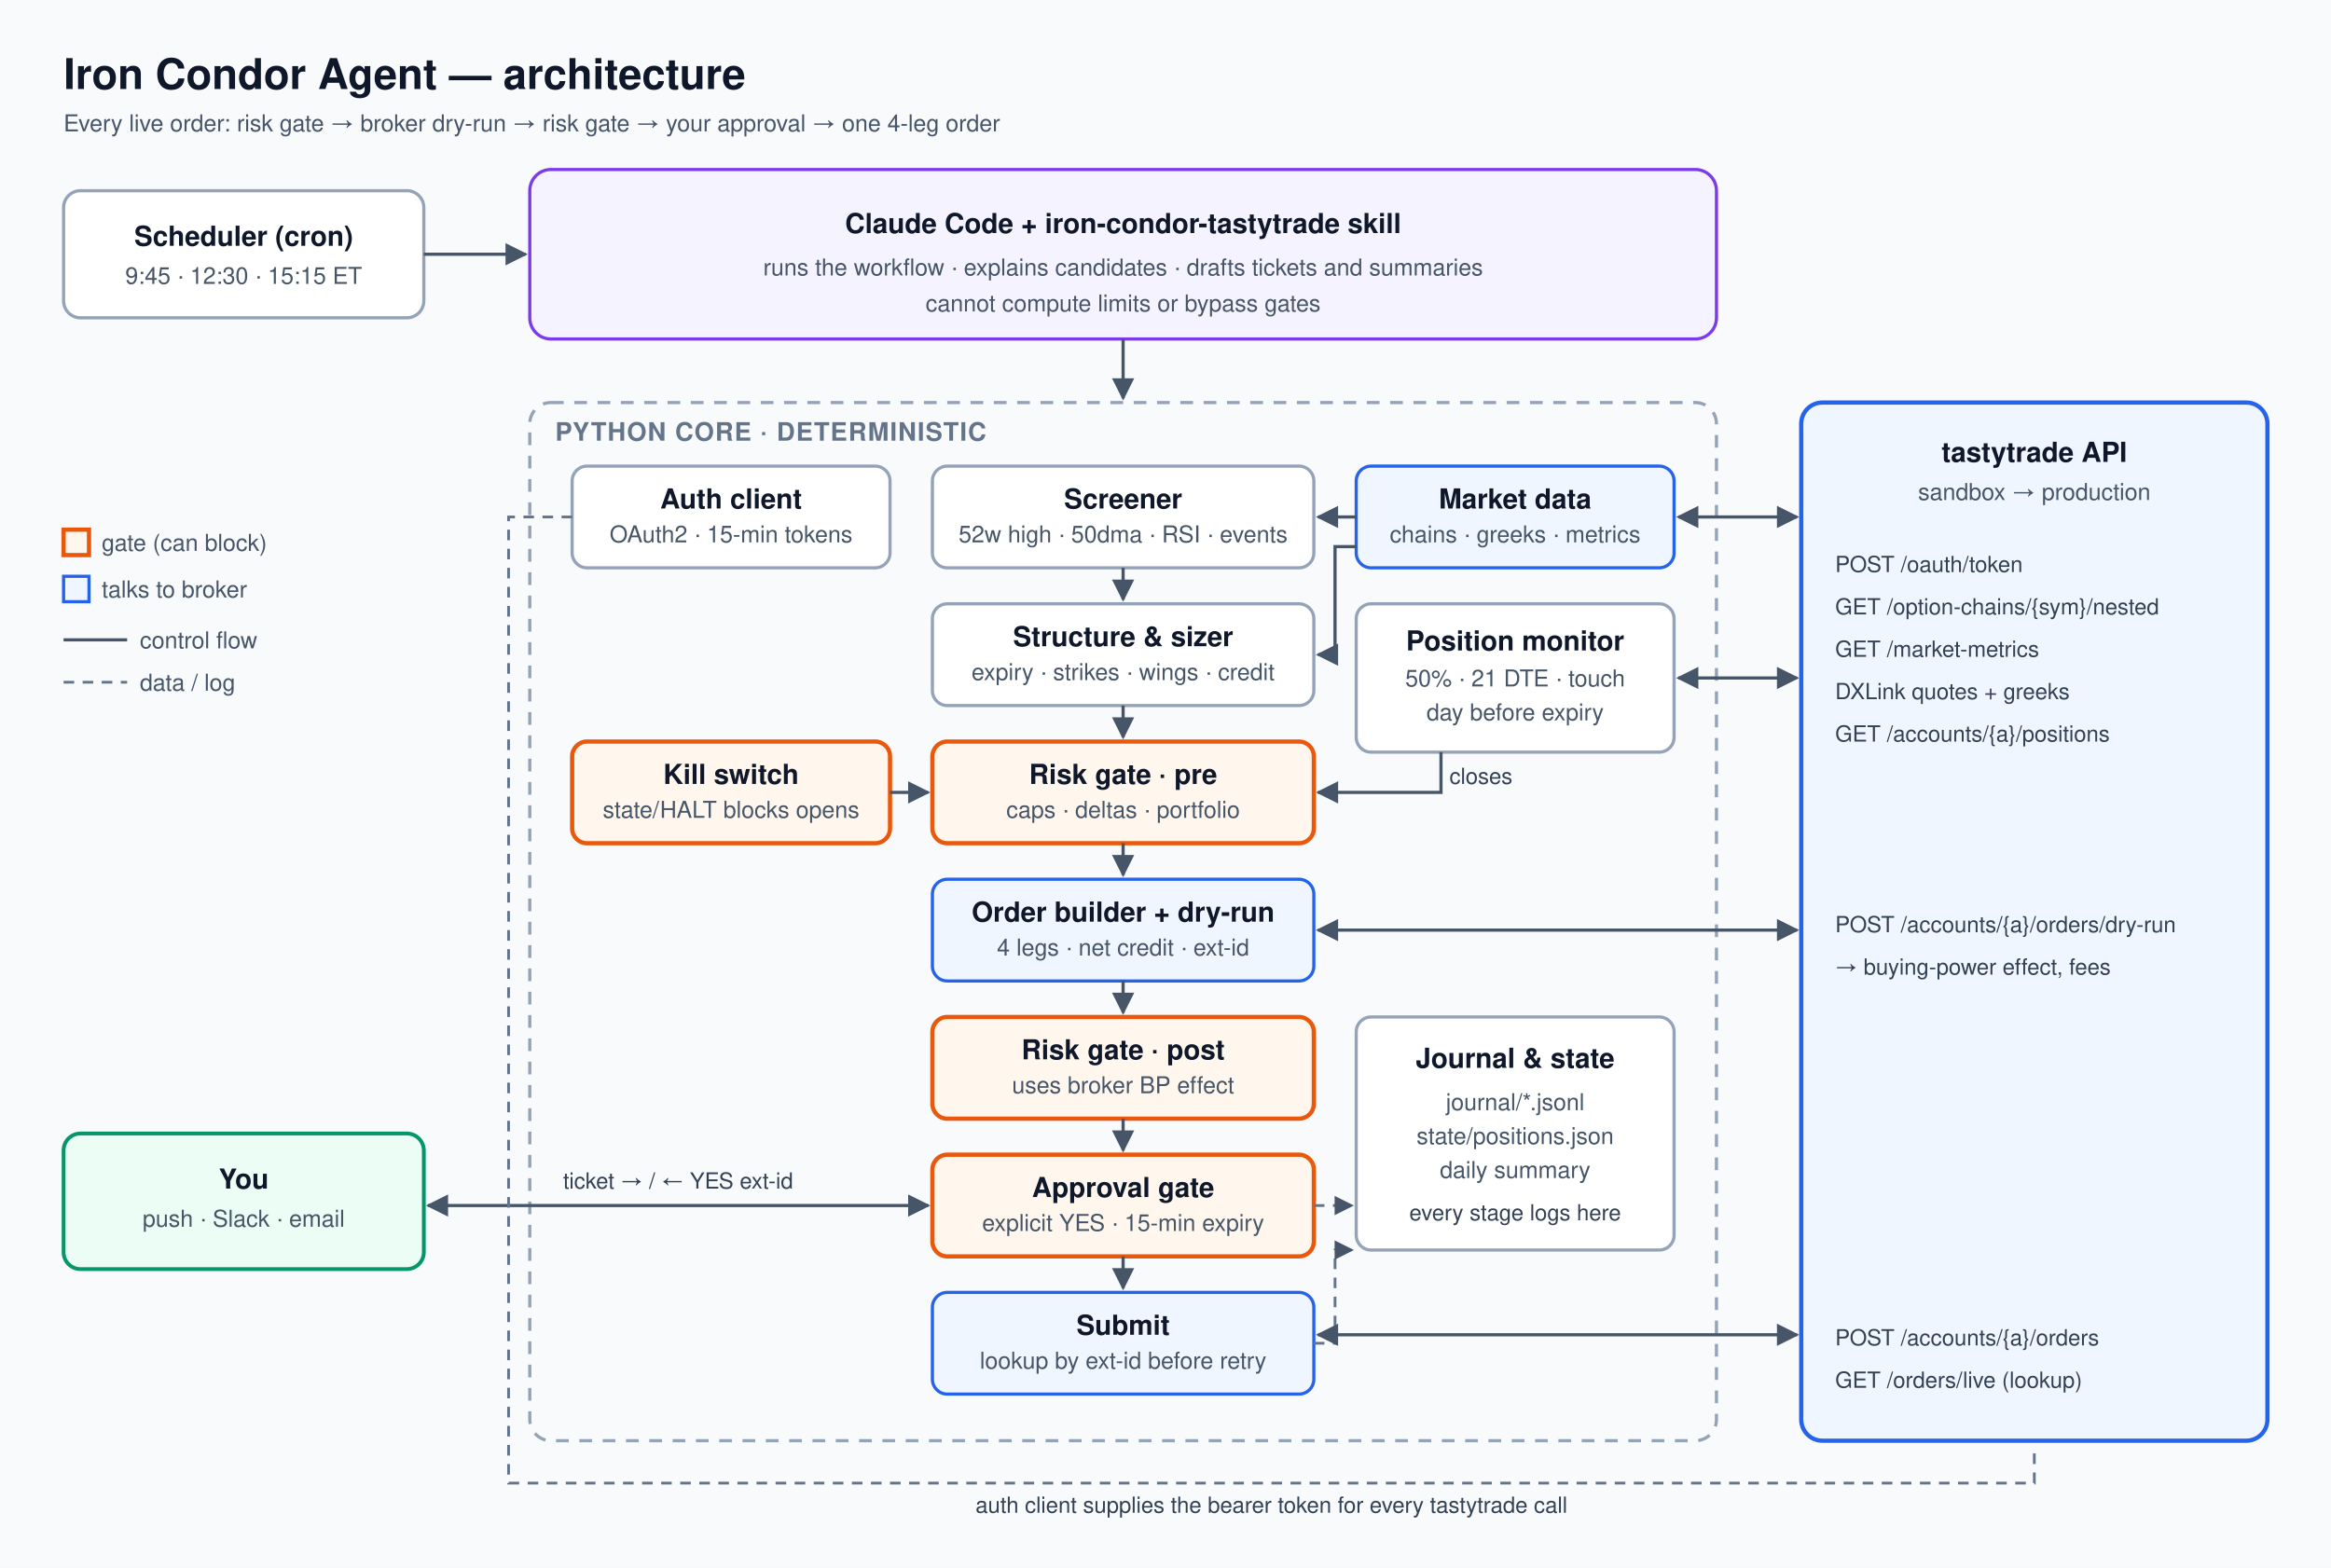
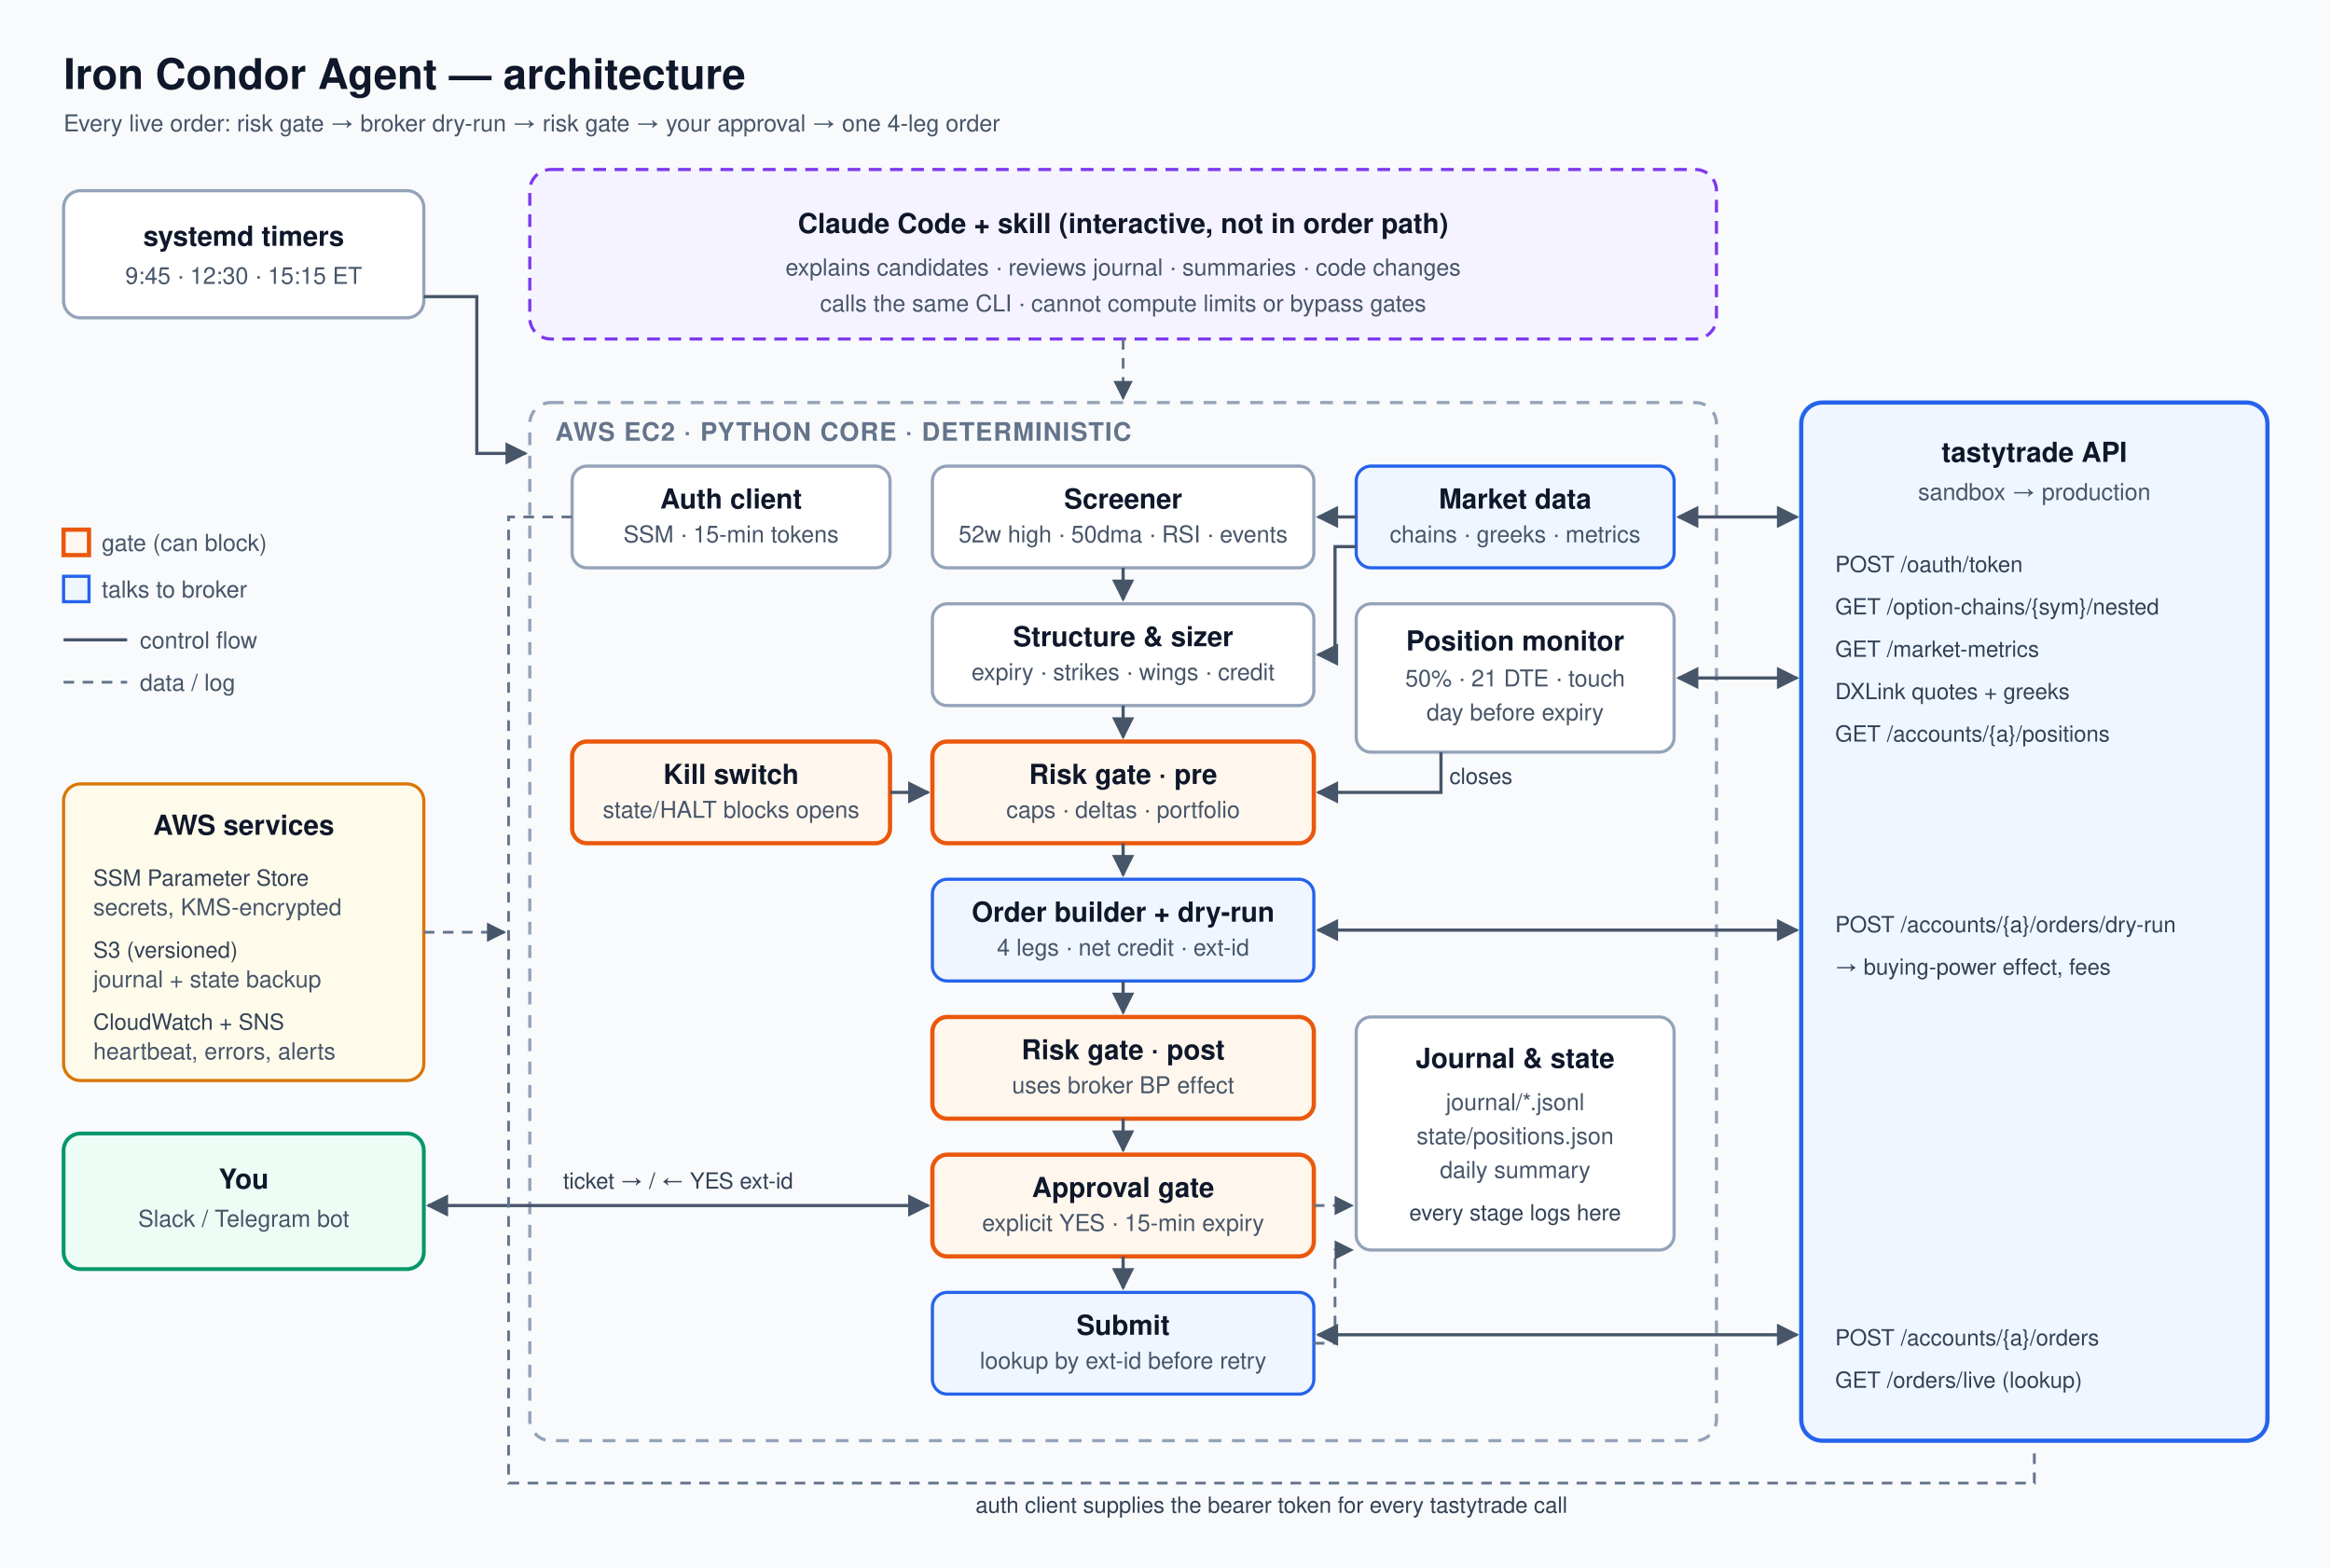
<svg xmlns="http://www.w3.org/2000/svg" viewBox="0 0 1100 740" width="1100" height="740" font-family="-apple-system, Segoe UI, Helvetica, Arial, sans-serif">
  <defs>
    <marker id="a" viewBox="0 0 10 10" refX="9" refY="5" markerWidth="7" markerHeight="7" orient="auto-start-reverse">
      <path d="M0,0 L10,5 L0,10 z" fill="#475569" />
    </marker>
    <style>
      .box{fill:#ffffff;stroke:#94a3b8;stroke-width:1.5}
      .gate{fill:#fff7ed;stroke:#ea580c;stroke-width:2}
      .broker{fill:#eff6ff;stroke:#2563eb;stroke-width:1.5}
      .t{font-size:13px;fill:#0f172a;font-weight:600}
      .s{font-size:11px;fill:#475569}
      .l{font-size:10.5px;fill:#334155}
      .h{font-size:12px;fill:#64748b;font-weight:600;letter-spacing:.04em}
      .line{stroke:#475569;stroke-width:1.5;fill:none}
      .dash{stroke:#64748b;stroke-width:1.3;fill:none;stroke-dasharray:5 4}
    </style>
  </defs>
  <rect width="1100" height="740" fill="#f8fafc" />
  <text x="30" y="42" font-size="20" font-weight="700" fill="#0f172a">Iron Condor Agent — architecture</text>
  <text x="30" y="62" class="s">Every live order: risk gate → broker dry-run → risk gate → your approval → one 4-leg order</text>
  <rect x="30" y="90" width="170" height="60" rx="8" class="box" />
-   <text x="115" y="116" text-anchor="middle" class="t">Scheduler (cron)</text>
+   <text x="115" y="116" text-anchor="middle" class="t">systemd timers</text>
  <text x="115" y="134" text-anchor="middle" class="s">9:45 · 12:30 · 15:15 ET</text>
-   <rect x="250" y="80" width="560" height="80" rx="10" fill="#f5f3ff" stroke="#7c3aed" stroke-width="1.5" />
-   <text x="530" y="110" text-anchor="middle" class="t">Claude Code + iron-condor-tastytrade skill</text>
-   <text x="530" y="130" text-anchor="middle" class="s">runs the workflow · explains candidates · drafts tickets and summaries</text>
-   <text x="530" y="147" text-anchor="middle" class="s">cannot compute limits or bypass gates</text>
-   <path d="M200,120 L248,120" class="line" marker-end="url(#a)" />
-   <path d="M530,160 L530,188" class="line" marker-end="url(#a)" />
+   <rect x="250" y="80" width="560" height="80" rx="10" fill="#f5f3ff" stroke="#7c3aed" stroke-width="1.5" stroke-dasharray="6 4" />
+   <text x="530" y="110" text-anchor="middle" class="t">Claude Code + skill (interactive, not in order path)</text>
+   <text x="530" y="130" text-anchor="middle" class="s">explains candidates · reviews journal · summaries · code changes</text>
+   <text x="530" y="147" text-anchor="middle" class="s">calls the same CLI · cannot compute limits or bypass gates</text>
+   <path d="M200,140 L225,140 L225,214 L248,214" class="line" marker-end="url(#a)" />
+   <path d="M530,160 L530,188" class="dash" marker-end="url(#a)" />
  <rect x="250" y="190" width="560" height="490" rx="10" fill="none" stroke="#94a3b8" stroke-width="1.5" stroke-dasharray="6 5" />
-   <text x="262" y="208" class="h">PYTHON CORE · DETERMINISTIC</text>
+   <text x="262" y="208" class="h">AWS EC2 · PYTHON CORE · DETERMINISTIC</text>
  <rect x="440" y="220" width="180" height="48" rx="7" class="box" />
  <text x="530" y="240" text-anchor="middle" class="t">Screener</text>
  <text x="530" y="256" text-anchor="middle" class="s">52w high · 50dma · RSI · events</text>
  <rect x="440" y="285" width="180" height="48" rx="7" class="box" />
  <text x="530" y="305" text-anchor="middle" class="t">Structure &amp; sizer</text>
  <text x="530" y="321" text-anchor="middle" class="s">expiry · strikes · wings · credit</text>
  <rect x="440" y="350" width="180" height="48" rx="7" class="gate" />
  <text x="530" y="370" text-anchor="middle" class="t">Risk gate · pre</text>
  <text x="530" y="386" text-anchor="middle" class="s">caps · deltas · portfolio</text>
  <rect x="440" y="415" width="180" height="48" rx="7" class="broker" />
  <text x="530" y="435" text-anchor="middle" class="t">Order builder + dry-run</text>
  <text x="530" y="451" text-anchor="middle" class="s">4 legs · net credit · ext-id</text>
  <rect x="440" y="480" width="180" height="48" rx="7" class="gate" />
  <text x="530" y="500" text-anchor="middle" class="t">Risk gate · post</text>
  <text x="530" y="516" text-anchor="middle" class="s">uses broker BP effect</text>
  <rect x="440" y="545" width="180" height="48" rx="7" class="gate" />
  <text x="530" y="565" text-anchor="middle" class="t">Approval gate</text>
  <text x="530" y="581" text-anchor="middle" class="s">explicit YES · 15-min expiry</text>
  <rect x="440" y="610" width="180" height="48" rx="7" class="broker" />
  <text x="530" y="630" text-anchor="middle" class="t">Submit</text>
  <text x="530" y="646" text-anchor="middle" class="s">lookup by ext-id before retry</text>
  <path d="M530,268 L530,283" class="line" marker-end="url(#a)" />
  <path d="M530,333 L530,348" class="line" marker-end="url(#a)" />
  <path d="M530,398 L530,413" class="line" marker-end="url(#a)" />
  <path d="M530,463 L530,478" class="line" marker-end="url(#a)" />
  <path d="M530,528 L530,543" class="line" marker-end="url(#a)" />
  <path d="M530,593 L530,608" class="line" marker-end="url(#a)" />
  <rect x="270" y="220" width="150" height="48" rx="7" class="box" />
  <text x="345" y="240" text-anchor="middle" class="t">Auth client</text>
-   <text x="345" y="256" text-anchor="middle" class="s">OAuth2 · 15-min tokens</text>
+   <text x="345" y="256" text-anchor="middle" class="s">SSM · 15-min tokens</text>
  <rect x="270" y="350" width="150" height="48" rx="7" class="gate" />
  <text x="345" y="370" text-anchor="middle" class="t">Kill switch</text>
  <text x="345" y="386" text-anchor="middle" class="s">state/HALT blocks opens</text>
  <path d="M420,374 L438,374" class="line" marker-end="url(#a)" />
  <rect x="640" y="220" width="150" height="48" rx="7" class="broker" />
  <text x="715" y="240" text-anchor="middle" class="t">Market data</text>
  <text x="715" y="256" text-anchor="middle" class="s">chains · greeks · metrics</text>
  <path d="M640,244 L622,244" class="line" marker-end="url(#a)" />
  <path d="M640,258 L630,258 L630,309 L622,309" class="line" marker-end="url(#a)" />
  <rect x="640" y="285" width="150" height="70" rx="7" class="box" />
  <text x="715" y="307" text-anchor="middle" class="t">Position monitor</text>
  <text x="715" y="324" text-anchor="middle" class="s">50% · 21 DTE · touch</text>
  <text x="715" y="340" text-anchor="middle" class="s">day before expiry</text>
  <path d="M680,355 L680,374 L622,374" class="line" marker-end="url(#a)" />
  <text x="684" y="370" class="l">closes</text>
  <rect x="640" y="480" width="150" height="110" rx="7" class="box" />
  <text x="715" y="504" text-anchor="middle" class="t">Journal &amp; state</text>
  <text x="715" y="524" text-anchor="middle" class="s">journal/*.jsonl</text>
  <text x="715" y="540" text-anchor="middle" class="s">state/positions.json</text>
  <text x="715" y="556" text-anchor="middle" class="s">daily summary</text>
  <text x="715" y="576" text-anchor="middle" class="l">every stage logs here</text>
  <path d="M620,569 L638,569" class="dash" marker-end="url(#a)" />
  <path d="M620,634 L630,634 L630,590 L638,590" class="dash" marker-end="url(#a)" />
  <rect x="30" y="535" width="170" height="64" rx="8" fill="#ecfdf5" stroke="#059669" stroke-width="1.8" />
  <text x="115" y="561" text-anchor="middle" class="t">You</text>
-   <text x="115" y="579" text-anchor="middle" class="s">push · Slack · email</text>
+   <text x="115" y="579" text-anchor="middle" class="s">Slack / Telegram bot</text>
  <path d="M438,569 L202,569" class="line" marker-start="url(#a)" marker-end="url(#a)" />
  <text x="320" y="561" text-anchor="middle" class="l">ticket → / ← YES ext-id</text>
  <rect x="850" y="190" width="220" height="490" rx="10" fill="#eff6ff" stroke="#2563eb" stroke-width="2" />
  <text x="960" y="218" text-anchor="middle" class="t">tastytrade API</text>
  <text x="960" y="236" text-anchor="middle" class="s">sandbox → production</text>
  <text x="866" y="270" class="l">POST /oauth/token</text>
  <text x="866" y="290" class="l">GET /option-chains/{sym}/nested</text>
  <text x="866" y="310" class="l">GET /market-metrics</text>
  <text x="866" y="330" class="l">DXLink quotes + greeks</text>
  <text x="866" y="350" class="l">GET /accounts/{a}/positions</text>
  <text x="866" y="440" class="l">POST /accounts/{a}/orders/dry-run</text>
  <text x="866" y="460" class="l">→ buying-power effect, fees</text>
  <text x="866" y="635" class="l">POST /accounts/{a}/orders</text>
  <text x="866" y="655" class="l">GET  /orders/live (lookup)</text>
  <path d="M792,244 L848,244" class="line" marker-start="url(#a)" marker-end="url(#a)" />
  <path d="M792,320 L848,320" class="line" marker-start="url(#a)" marker-end="url(#a)" />
  <path d="M622,439 L848,439" class="line" marker-start="url(#a)" marker-end="url(#a)" />
  <path d="M622,630 L848,630" class="line" marker-start="url(#a)" marker-end="url(#a)" />
  <path d="M270,244 L240,244 L240,700 L960,700 L960,682" class="dash" />
  <text x="600" y="714" text-anchor="middle" class="l">auth client supplies the bearer token for every tastytrade call</text>
+   <rect x="30" y="370" width="170" height="140" rx="8" fill="#fffbeb" stroke="#d97706" stroke-width="1.5" />
+   <text x="115" y="394" text-anchor="middle" class="t">AWS services</text>
+   <text x="44" y="418" class="l">SSM Parameter Store</text>
+   <text x="44" y="432" class="s">  secrets, KMS-encrypted</text>
+   <text x="44" y="452" class="l">S3 (versioned)</text>
+   <text x="44" y="466" class="s">  journal + state backup</text>
+   <text x="44" y="486" class="l">CloudWatch + SNS</text>
+   <text x="44" y="500" class="s">  heartbeat, errors, alerts</text>
+   <path d="M200,440 L238,440" class="dash" marker-end="url(#a)" />
  <rect x="30" y="250" width="12" height="12" class="gate" />
  <text x="48" y="260" class="s">gate (can block)</text>
  <rect x="30" y="272" width="12" height="12" class="broker" />
  <text x="48" y="282" class="s">talks to broker</text>
  <path d="M30,302 L60,302" class="line" />
  <text x="66" y="306" class="s">control flow</text>
  <path d="M30,322 L60,322" class="dash" />
  <text x="66" y="326" class="s">data / log</text>
</svg>
